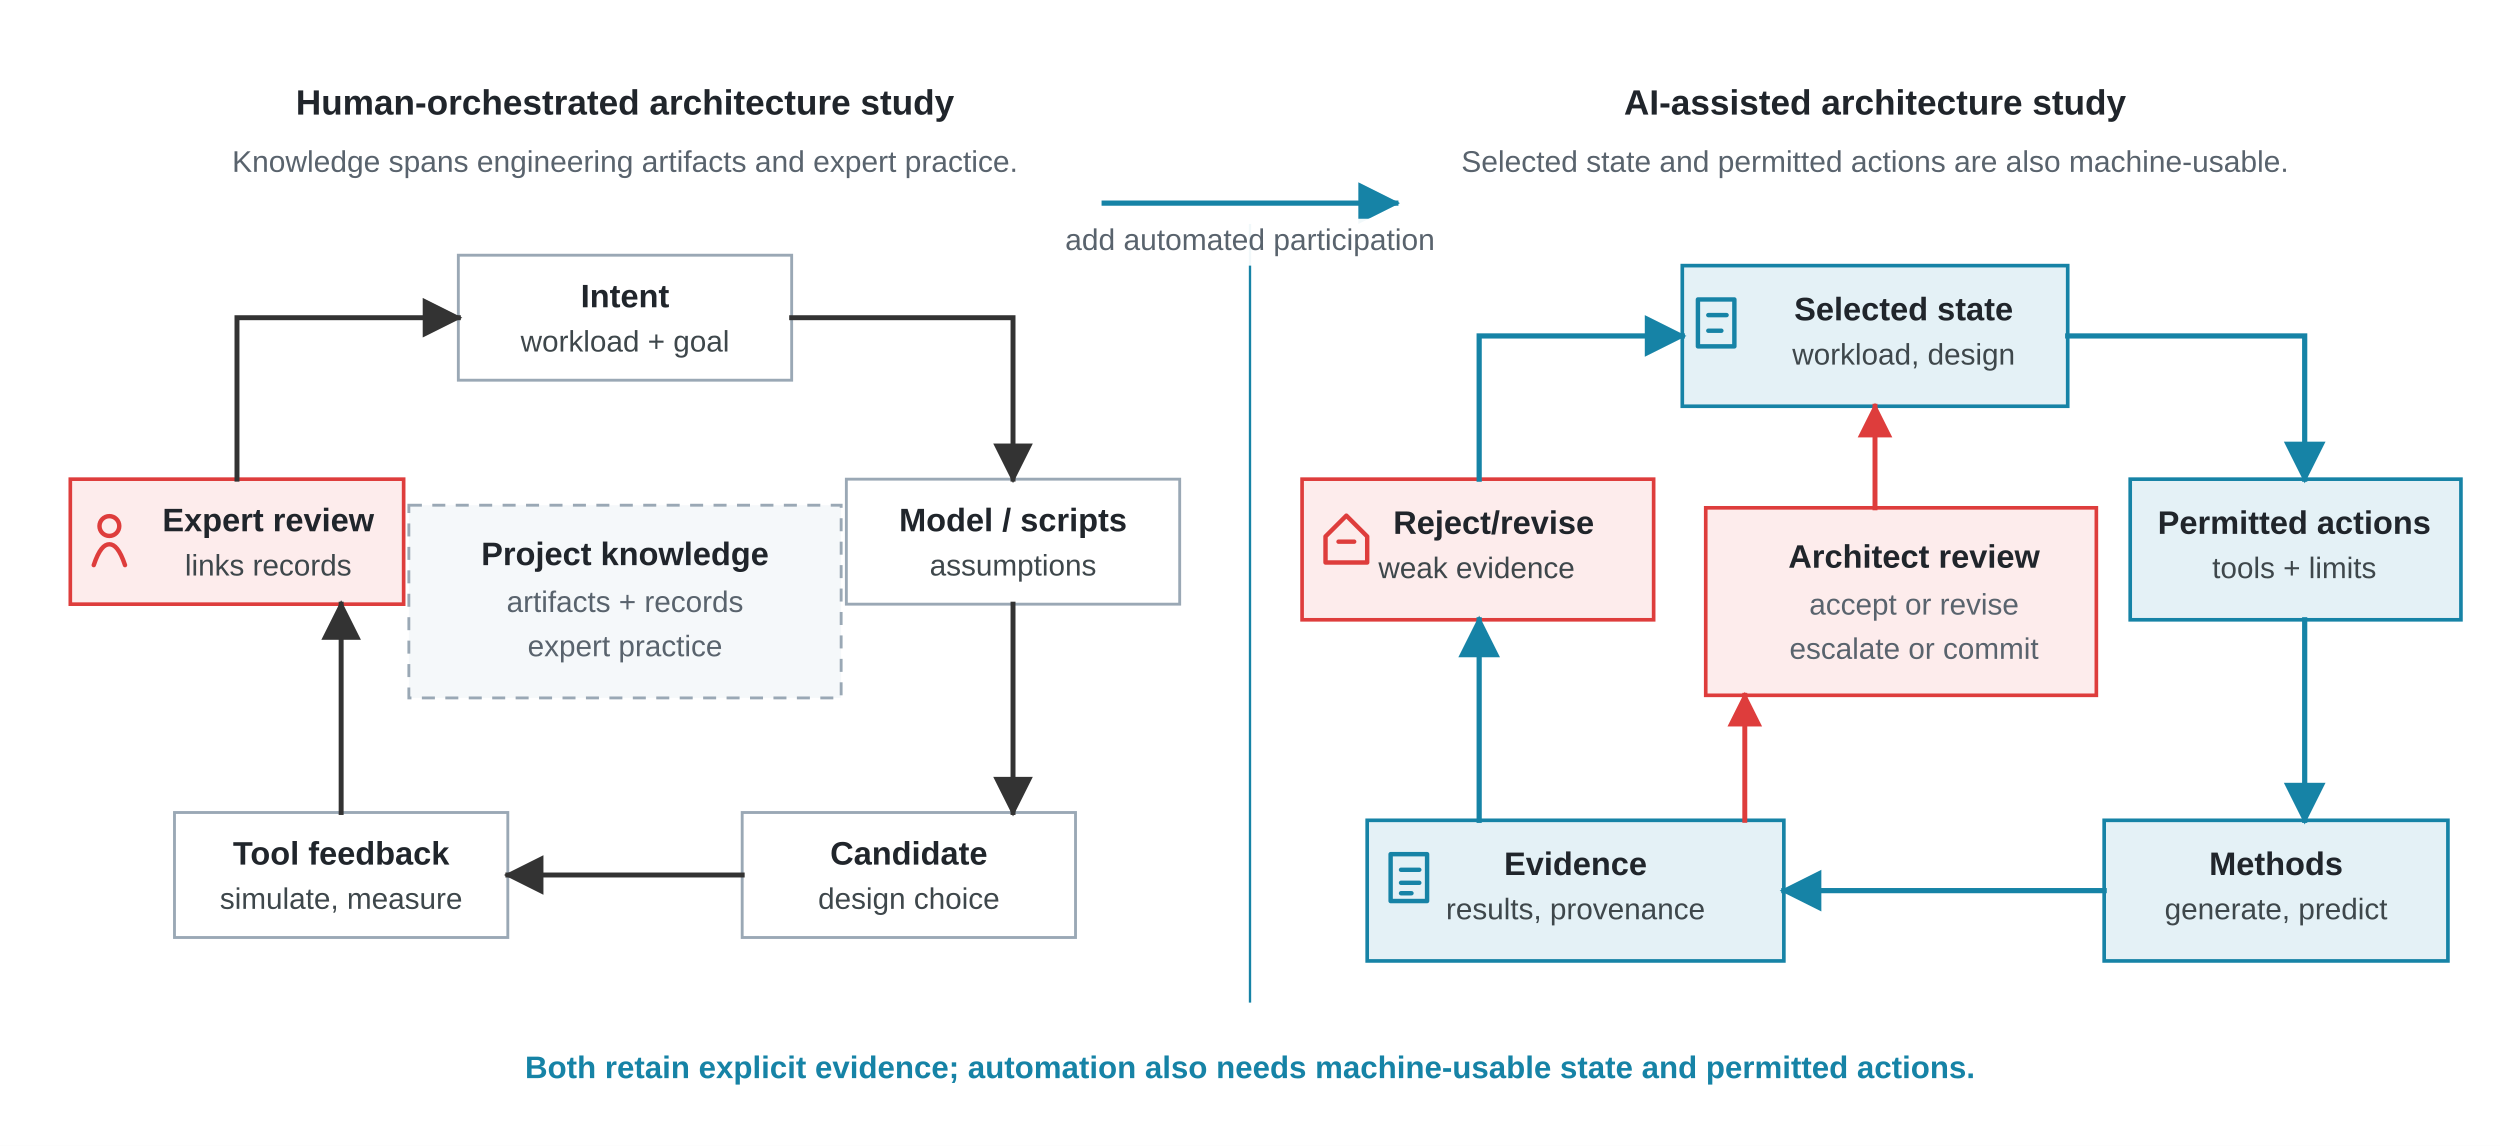
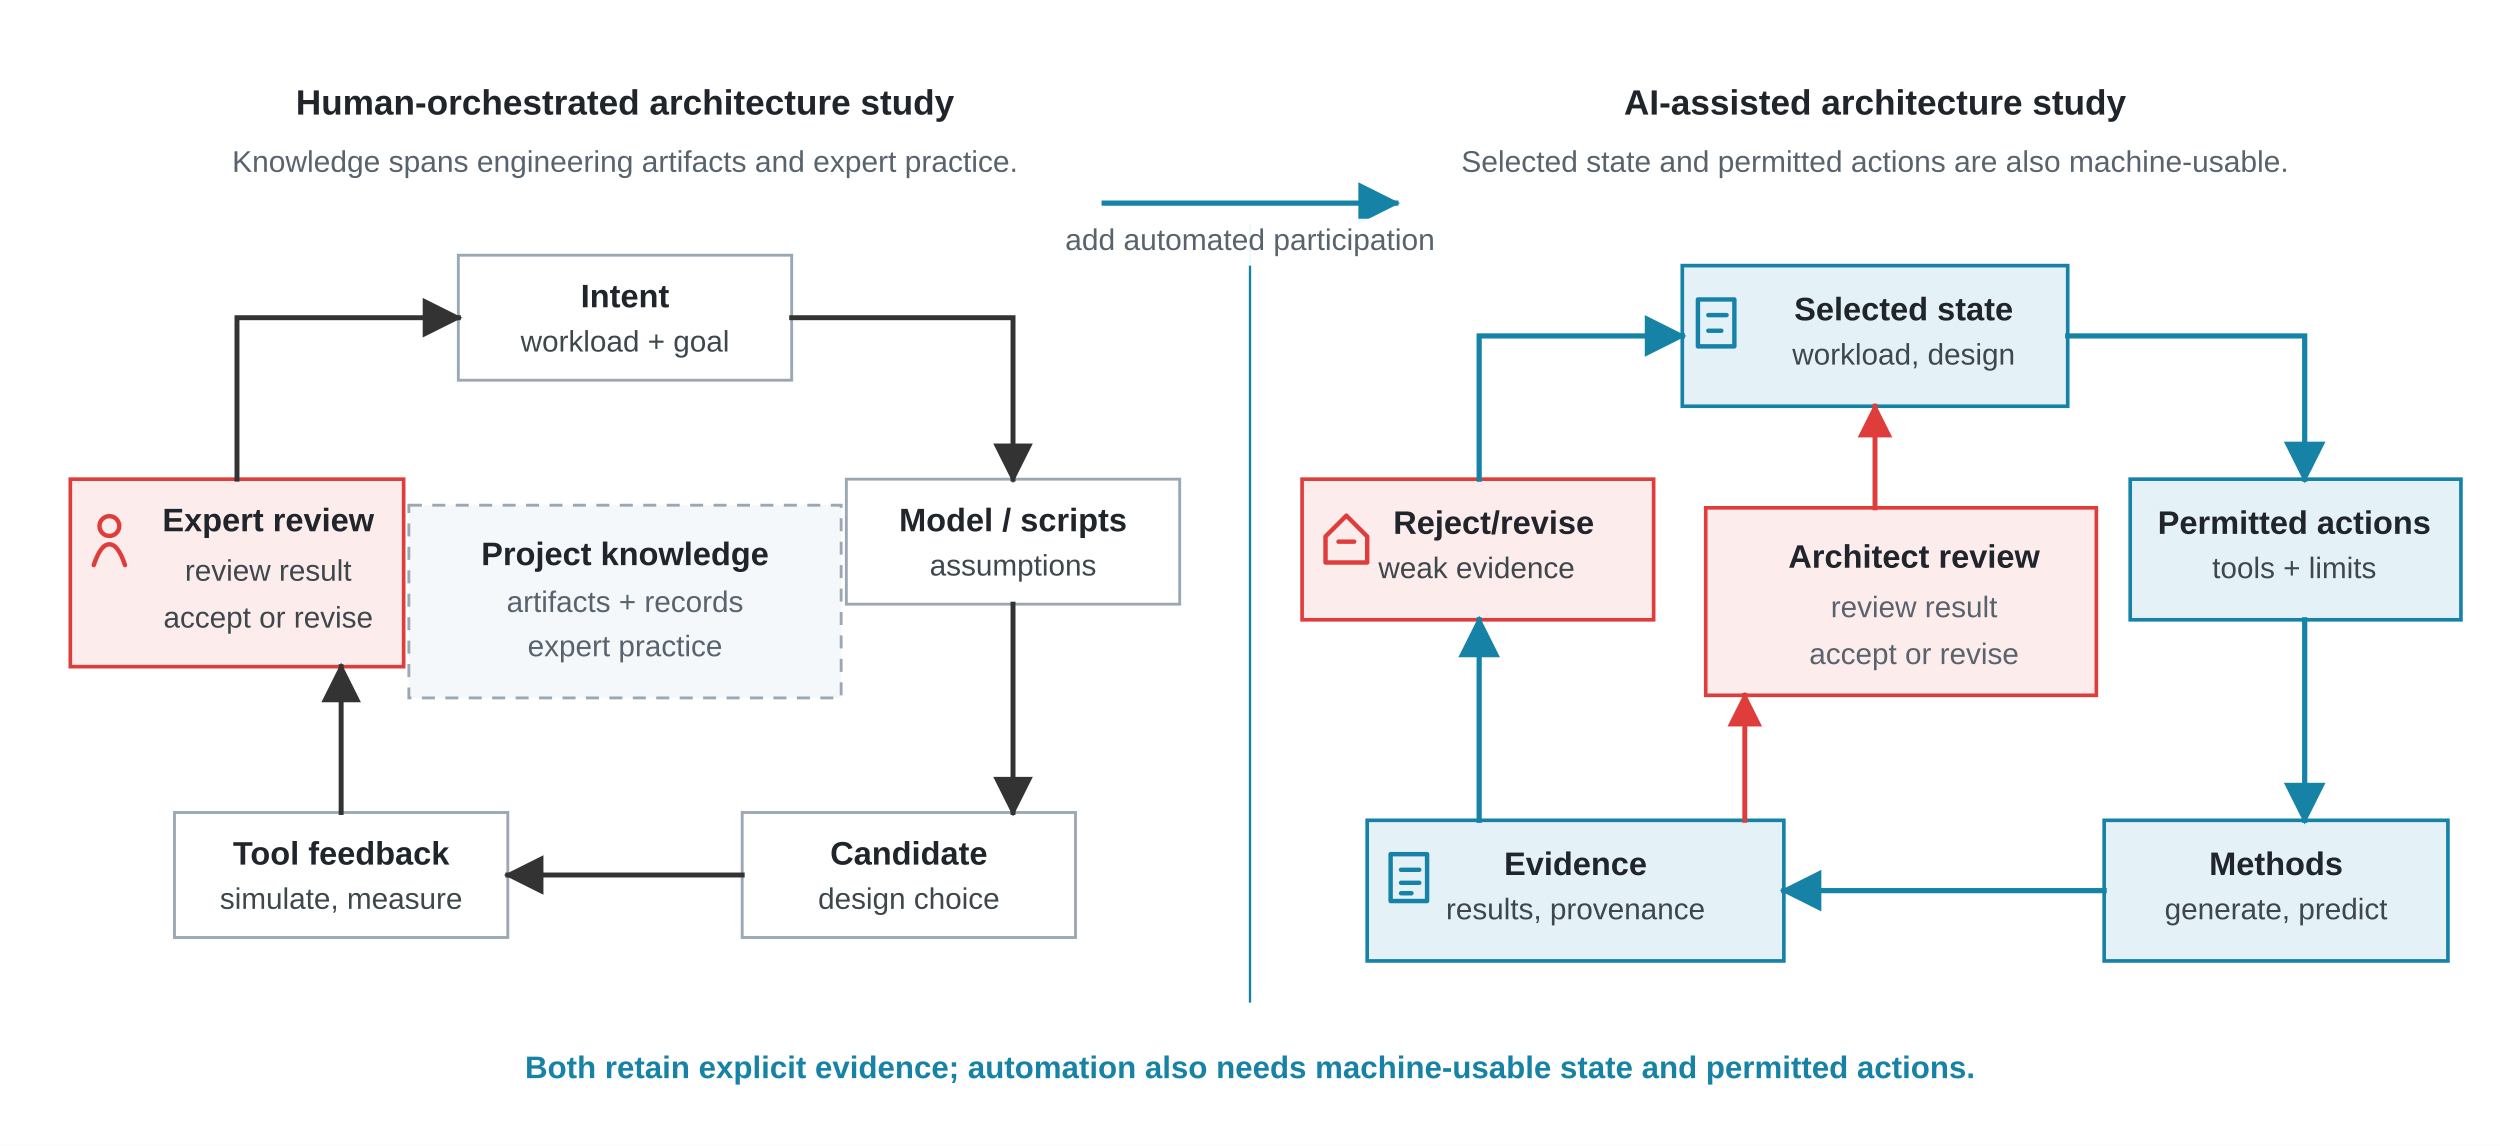
<svg xmlns="http://www.w3.org/2000/svg" viewBox="0 0 960 440" role="img">
  <defs>
    <marker id="arrow" viewBox="0 0 10 10" refX="9" refY="5" markerWidth="8" markerHeight="8" orient="auto">
      <path d="M 0 0 L 10 5 L 0 10 z" fill="#333333" />
    </marker>
    <marker id="arrow-blue" viewBox="0 0 10 10" refX="9" refY="5" markerWidth="8" markerHeight="8" orient="auto">
      <path d="M 0 0 L 10 5 L 0 10 z" fill="#1683A6" />
    </marker>
    <marker id="arrow-gov" viewBox="0 0 10 10" refX="9" refY="5" markerWidth="7" markerHeight="7" orient="auto">
      <path d="M 0 0 L 10 5 L 0 10 z" fill="#DE3D3C" />
    </marker>
    <style>
      .font { font-family: Arial, Helvetica, sans-serif; }
      .title { font-size: 13.5px; font-weight: 700; fill: #20252B; }
      .subtitle { font-size: 11.5px; fill: #59636D; }
      .node-label { font-size: 12.5px; font-weight: 700; fill: #20252B; }
      .node-body { font-size: 11.4px; fill: #3E474B; }
      .center-label { font-size: 12.5px; font-weight: 700; fill: #20252B; }
      .center-body { font-size: 11.4px; fill: #59636D; }
      .takeaway { font-size: 12px; font-weight: 700; fill: #1683A6; }
      .bar { fill: #F5F8FA; stroke: #9AA8B5; stroke-width: 1.1; }
      .label-bg { fill: #FFFFFF; opacity: 0.94; }
      .divider { stroke: #1683A6; stroke-width: 0.9; }
      .edge { stroke: #333333; stroke-width: 1.9; fill: none; stroke-linecap: square; stroke-linejoin: miter; marker-end: url(#arrow); }
      .edge-blue { stroke: #1683A6; stroke-width: 2.0; fill: none; stroke-linecap: square; stroke-linejoin: miter; marker-end: url(#arrow-blue); }
      .edge-gov { stroke: #DE3D3C; stroke-width: 1.9; fill: none; stroke-linecap: square; stroke-linejoin: miter; marker-end: url(#arrow-gov); }
      .node { fill: #FFFFFF; stroke: #9AA8B5; stroke-width: 1.1; }
      .state { fill: #E4F1F6; stroke: #1683A6; stroke-width: 1.4; }
      .evidence { fill: #E4F1F6; stroke: #1683A6; stroke-width: 1.4; }
      .human { fill: #FDECEC; stroke: #DE3D3C; stroke-width: 1.4; }
      .reject { fill: #FDECEC; stroke: #DE3D3C; stroke-width: 1.4; }
      .distributed { fill: #F5F8FA; stroke: #9AA8B5; stroke-width: 1.1; stroke-dasharray: 5 4; }
      .glyph { fill: none; stroke: currentColor; stroke-width: 1.7; stroke-linecap: round; stroke-linejoin: round; }
      .glyph-human { color: #DE3D3C; }
      .glyph-state { color: #1683A6; }
      .glyph-evidence { color: #1683A6; }
      .glyph-reject { color: #DE3D3C; }
    </style>
  </defs>
  <rect width="960" height="440" fill="#FFFFFF" />
  <g class="font">
    <text class="title" x="240" y="44" text-anchor="middle">Human-orchestrated architecture study</text>
    <text class="subtitle" x="240" y="66" text-anchor="middle">Knowledge spans engineering artifacts and expert practice.</text>
    <text class="title" x="720" y="44" text-anchor="middle">AI-assisted architecture study</text>
    <text class="subtitle" x="720" y="66" text-anchor="middle">Selected state and permitted actions are also machine-usable.</text>
    <line class="divider" x1="480" y1="86" x2="480" y2="385" />
    <rect class="node" x="176" y="98" width="128" height="48" />
    <text class="node-label" x="240" y="118" text-anchor="middle">Intent</text>
    <text class="node-body" x="240" y="135" text-anchor="middle">workload + goal</text>
    <rect class="node" x="325" y="184" width="128" height="48" />
    <text class="node-label" x="389" y="204" text-anchor="middle">Model / scripts</text>
    <text class="node-body" x="389" y="221" text-anchor="middle">assumptions</text>
    <rect class="node" x="285" y="312" width="128" height="48" />
    <text class="node-label" x="349" y="332" text-anchor="middle">Candidate</text>
    <text class="node-body" x="349" y="349" text-anchor="middle">design choice</text>
    <rect class="node" x="67" y="312" width="128" height="48" />
    <text class="node-label" x="131" y="332" text-anchor="middle">Tool feedback</text>
    <text class="node-body" x="131" y="349" text-anchor="middle">simulate, measure</text>
-     <rect class="human" x="27" y="184" width="128" height="48" />
+     <rect class="human" x="27" y="184" width="128" height="72" />
    <g class="glyph glyph-human" transform="translate(34 197)">
      <circle cx="8" cy="5" r="3.8" />
      <path d="M 2 20 C 4 14, 6 12, 8 12 C 10 12, 12 14, 14 20" />
    </g>
    <text class="node-label" x="103" y="204" text-anchor="middle">Expert review</text>
-     <text class="node-body" x="103" y="221" text-anchor="middle">links records</text>
+     <text class="node-body" x="103" y="223" text-anchor="middle">review result</text>
+     <text class="node-body" x="103" y="241" text-anchor="middle">accept or revise</text>
    <rect class="distributed" x="157" y="194" width="166" height="74" />
    <text class="center-label" x="240" y="217" text-anchor="middle">Project knowledge</text>
    <text class="center-body" x="240" y="235" text-anchor="middle">artifacts + records</text>
    <text class="center-body" x="240" y="252" text-anchor="middle">expert practice</text>
    <polyline class="edge" points="304,122 389,122 389,184" />
    <polyline class="edge" points="389,232 389,312" />
    <polyline class="edge" points="285,336 195,336" />
-     <polyline class="edge" points="131,312 131,232" />
+     <polyline class="edge" points="131,312 131,256" />
    <polyline class="edge" points="91,184 91,122 176,122" />
    <path class="edge-blue" d="M 424 78 L 536 78" />
    <path class="label-bg" d="M 390 84 H 570 V 102 H 390 Z" />
    <text class="subtitle" x="480" y="96" text-anchor="middle">add automated participation</text>
    <rect class="state" x="646" y="102" width="148" height="54" />
    <g class="glyph glyph-state" transform="translate(652 115)">
      <rect x="0" y="0" width="14" height="18" />
      <path d="M 4 6 L 11 6" />
      <path d="M 4 12 L 9 12" />
    </g>
    <text class="node-label" x="731" y="123" text-anchor="middle">Selected state</text>
    <text class="node-body" x="731" y="140" text-anchor="middle">workload, design</text>
    <rect class="state" x="818" y="184" width="127" height="54" />
    <text class="node-label" x="881" y="205" text-anchor="middle">Permitted actions</text>
    <text class="node-body" x="881" y="222" text-anchor="middle">tools + limits</text>
    <rect class="state" x="808" y="315" width="132" height="54" />
    <text class="node-label" x="874" y="336" text-anchor="middle">Methods</text>
    <text class="node-body" x="874" y="353" text-anchor="middle">generate, predict</text>
    <rect class="evidence" x="525" y="315" width="160" height="54" />
    <g class="glyph glyph-evidence" transform="translate(534 328)">
      <rect x="0" y="0" width="14" height="18" />
      <path d="M 4 6 L 11 6" />
      <path d="M 4 11 L 11 11" />
      <path d="M 4 15 L 8 15" />
    </g>
    <text class="node-label" x="605" y="336" text-anchor="middle">Evidence</text>
    <text class="node-body" x="605" y="353" text-anchor="middle">results, provenance</text>
    <rect class="reject" x="500" y="184" width="135" height="54" />
    <g class="glyph glyph-reject" transform="translate(509 198)">
      <path d="M 8 0 L 16 8 L 16 18 L 0 18 L 0 8 Z" />
      <path d="M 5 10 L 11 10" />
    </g>
    <text class="node-label" x="535" y="205" text-anchor="start">Reject/revise</text>
    <text class="node-body" x="567" y="222" text-anchor="middle">weak evidence</text>
    <rect class="human" x="655" y="195" width="150" height="72" />
    <text class="center-label" x="735" y="218" text-anchor="middle">Architect review</text>
-     <text class="center-body" x="735" y="236" text-anchor="middle">accept or revise</text>
-     <text class="center-body" x="735" y="253" text-anchor="middle">escalate or commit</text>
+     <text class="center-body" x="735" y="237" text-anchor="middle">review result</text>
+     <text class="center-body" x="735" y="255" text-anchor="middle">accept or revise</text>
    <polyline class="edge-blue" points="794,129 885,129 885,184" />
    <polyline class="edge-blue" points="885,238 885,315" />
    <polyline class="edge-blue" points="808,342 685,342" />
    <polyline class="edge-blue" points="568,315 568,238" />
    <polyline class="edge-blue" points="568,184 568,129 646,129" />
    <polyline class="edge-gov" points="670,315 670,267" />
    <polyline class="edge-gov" points="720,195 720,156" />
    <text class="takeaway" x="480" y="414" text-anchor="middle">Both retain explicit evidence; automation also needs machine-usable state and permitted actions.</text>
  </g>
</svg>
